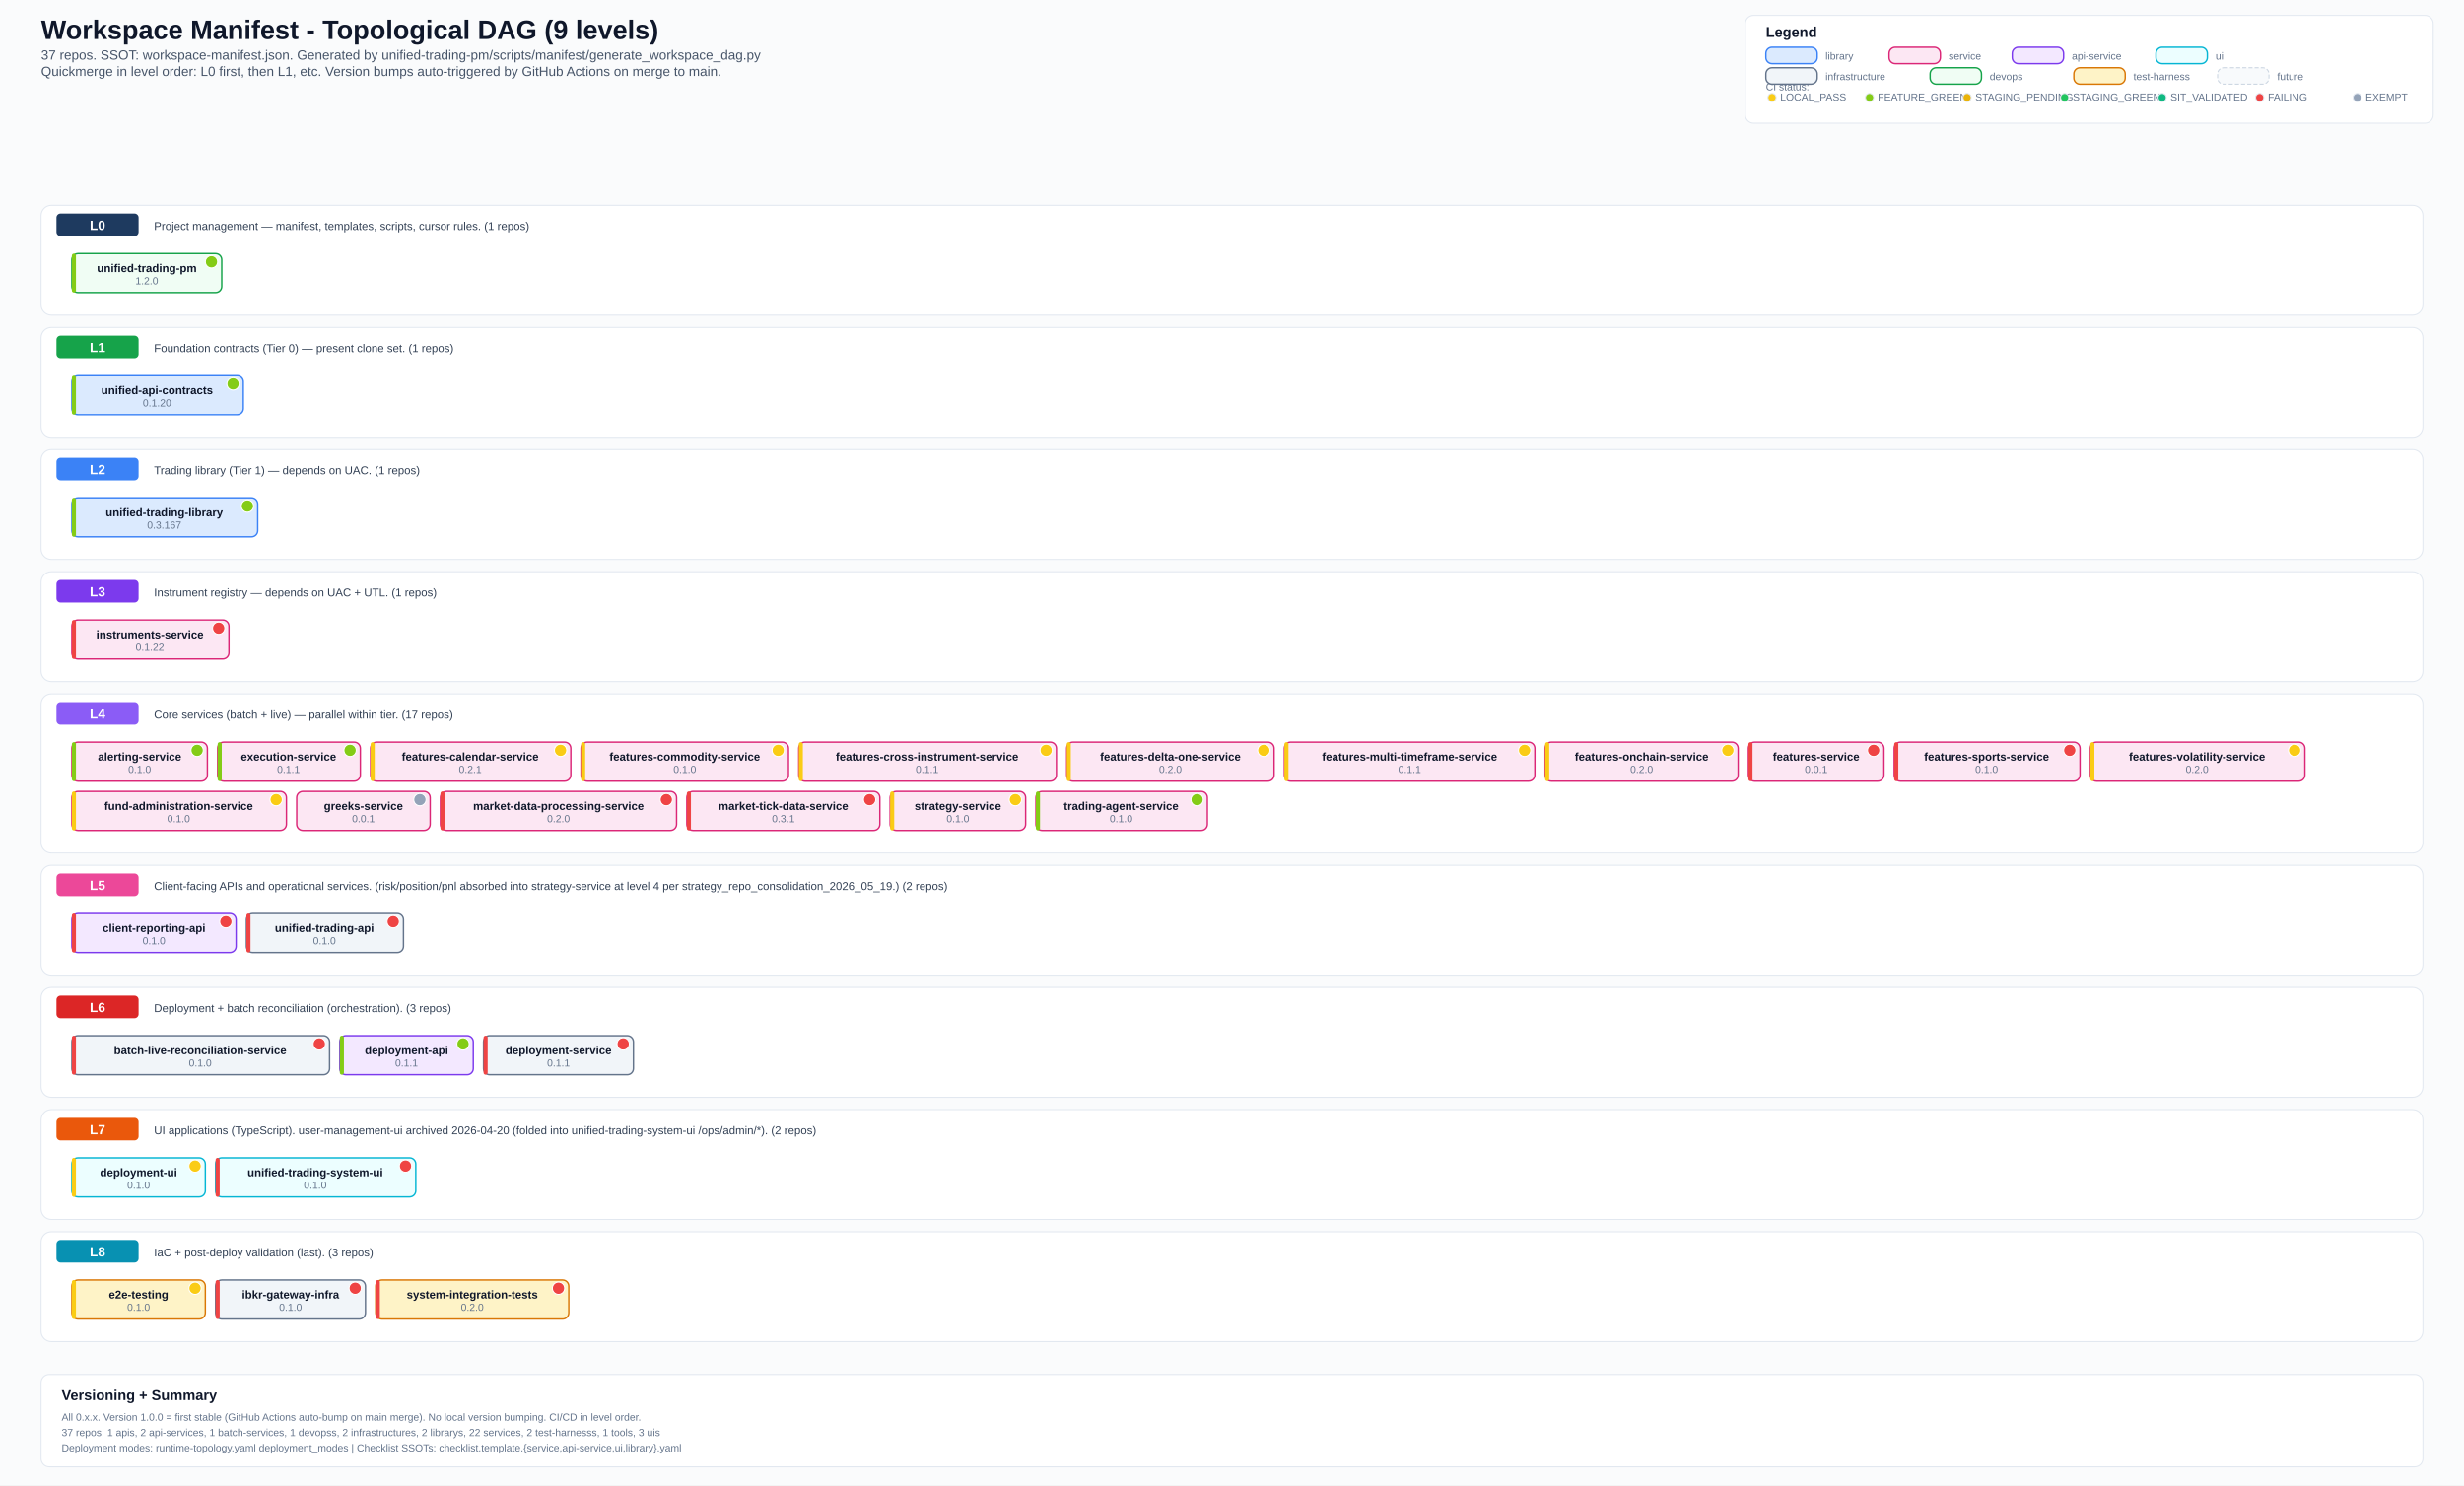
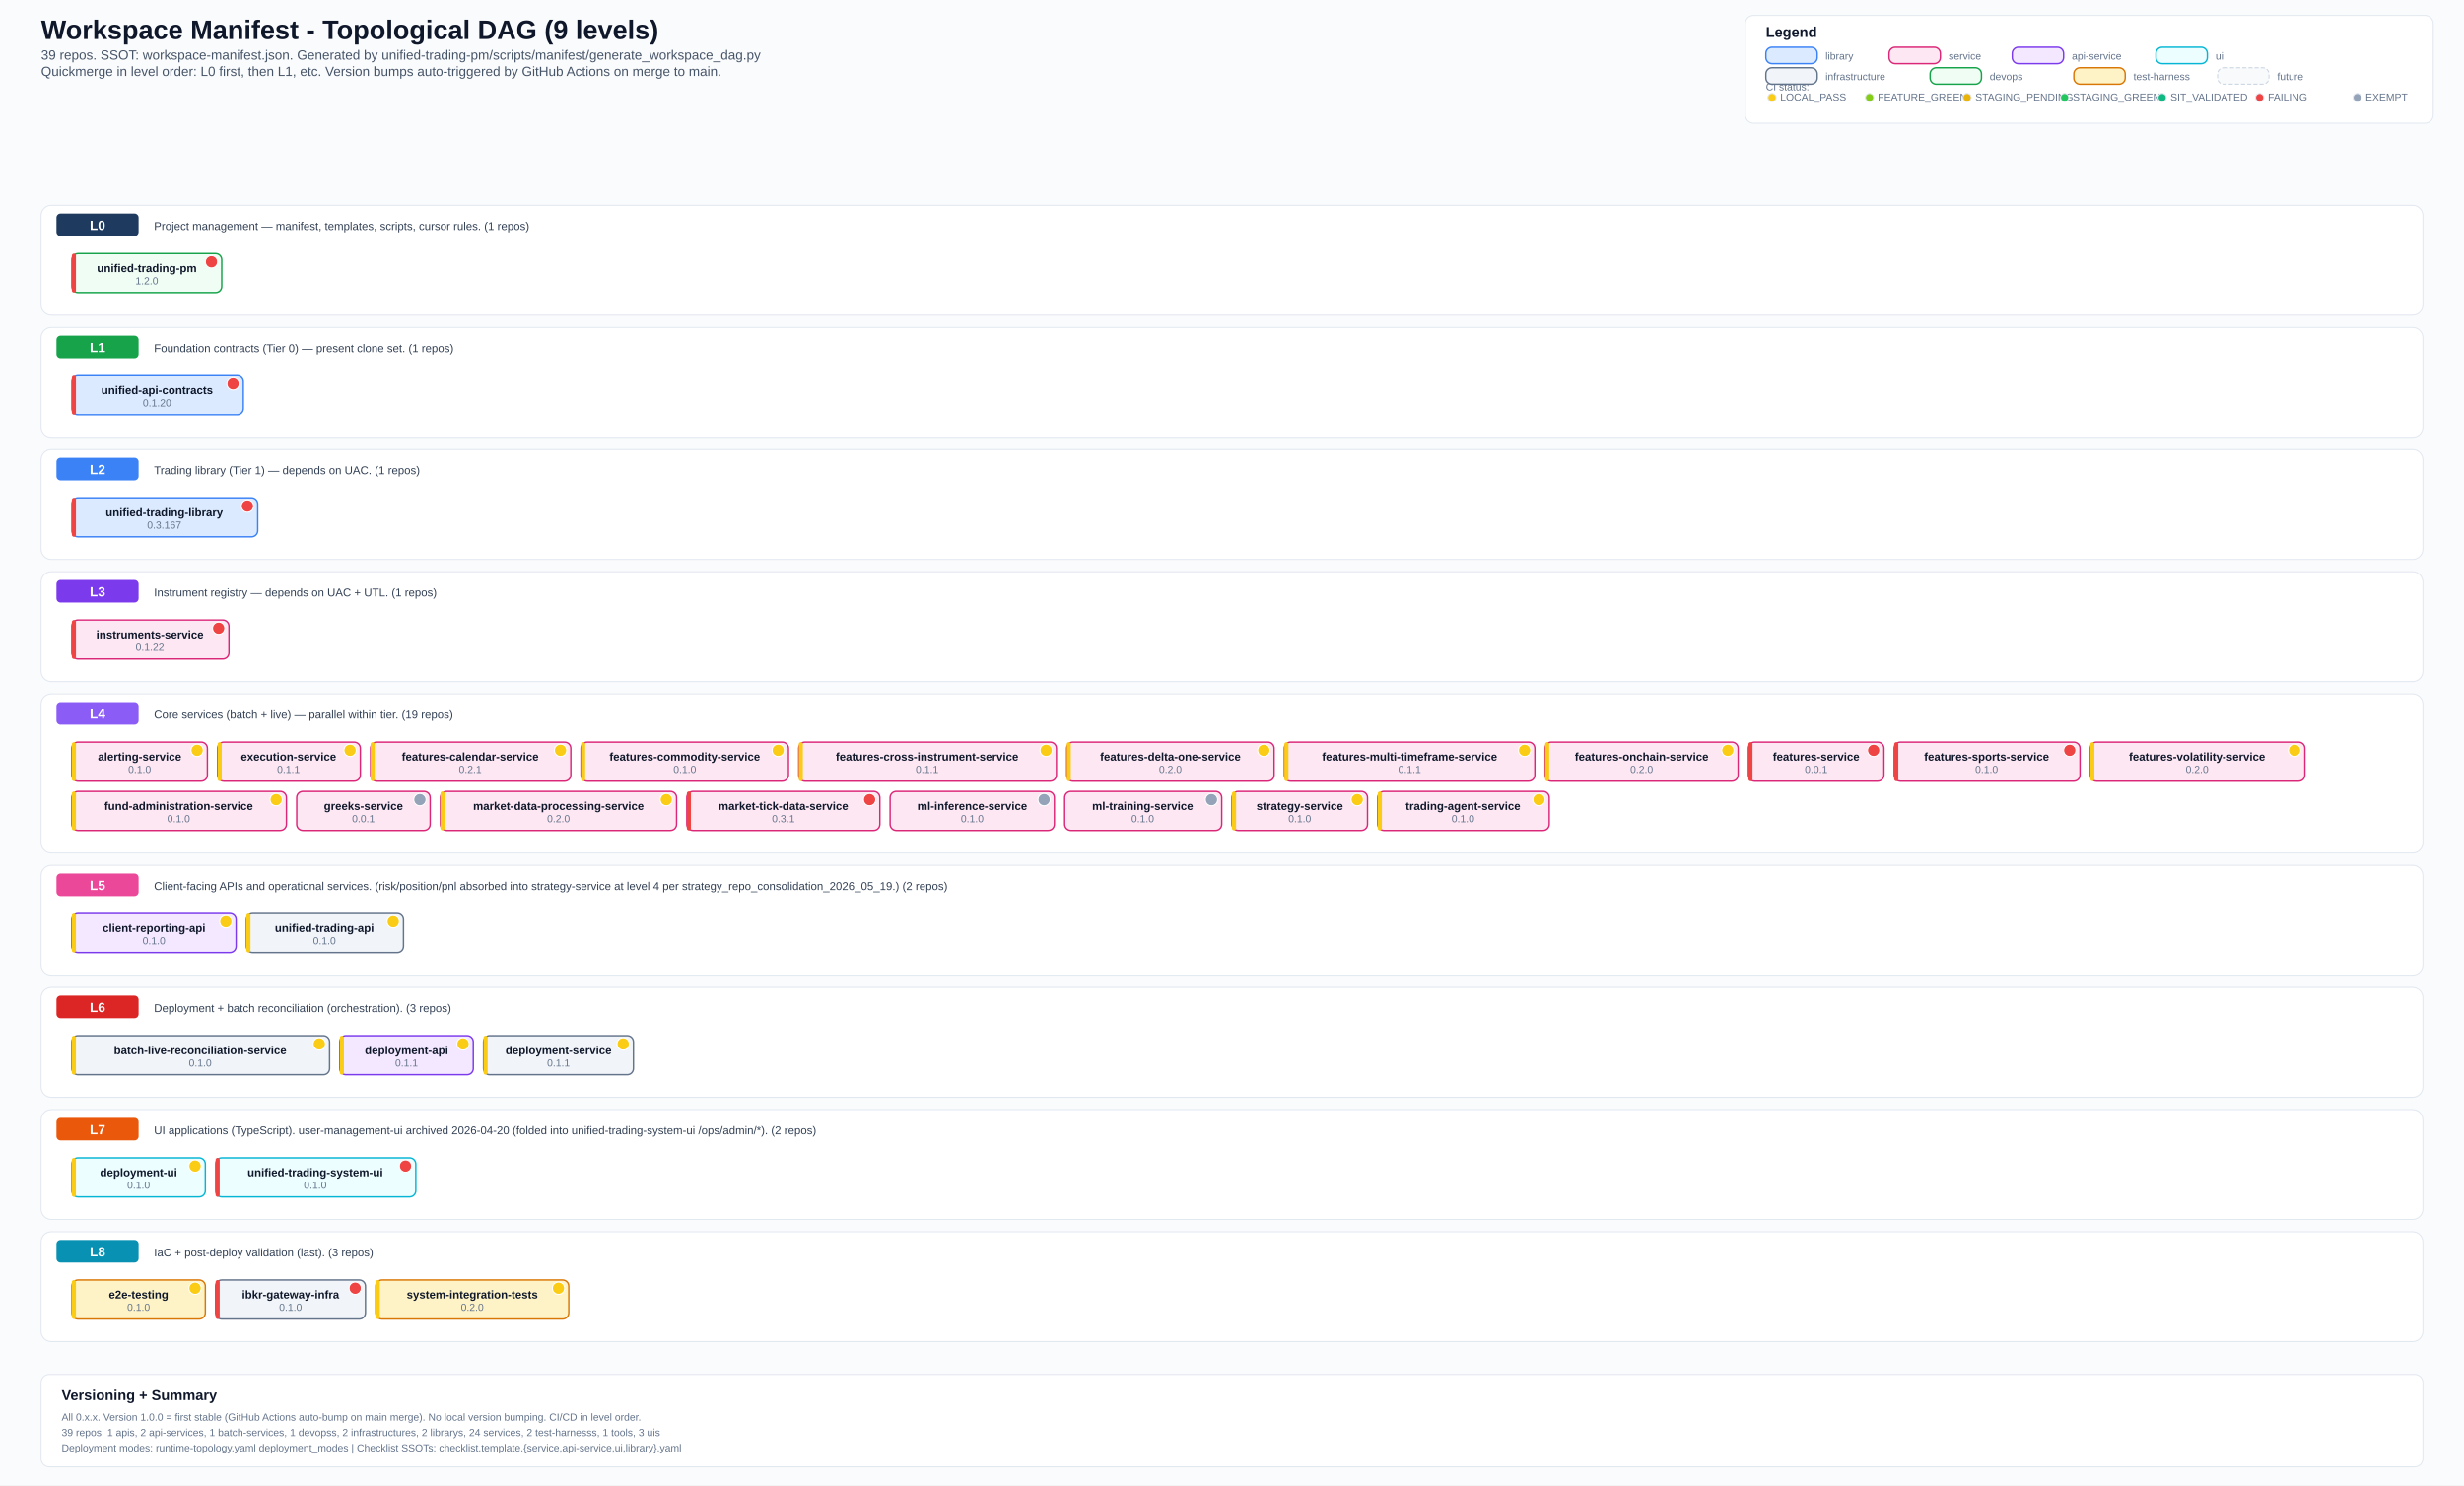
<svg xmlns="http://www.w3.org/2000/svg" width="2400" height="1447" viewBox="0 0 2400 1447">
  <defs>
    <style>
      .bg { fill: #fafbfc; }
      .title { font: 700 26px Arial, sans-serif; fill: #0f172a; }
      .subtitle { font: 500 13px Arial, sans-serif; fill: #475569; }
      .section { font: 700 14px Arial, sans-serif; fill: #0f172a; }
      .level-label { font: 700 13px Arial, sans-serif; fill: #ffffff; }
      .label { font: 600 11px Arial, sans-serif; fill: #0f172a; }
      .ver { font: 500 10px Arial, sans-serif; fill: #64748b; }
      .small { font: 500 10px Arial, sans-serif; fill: #64748b; }
      .desc { font: 500 11px Arial, sans-serif; fill: #334155; }
      .lib { fill: #dbeafe; stroke: #3b82f6; stroke-width: 1.4; rx: 6; }
      .svc { fill: #fce7f3; stroke: #db2777; stroke-width: 1.4; rx: 6; }
      .api { fill: #f3e8ff; stroke: #7c3aed; stroke-width: 1.4; rx: 6; }
      .ui-box { fill: #ecfeff; stroke: #06b6d4; stroke-width: 1.4; rx: 6; }
      .infra { fill: #f1f5f9; stroke: #64748b; stroke-width: 1.4; rx: 6; }
      .devops { fill: #f0fdf4; stroke: #16a34a; stroke-width: 1.4; rx: 6; }
      .test { fill: #fef3c7; stroke: #d97706; stroke-width: 1.4; rx: 6; }
      .future { fill: #f8fafc; stroke: #cbd5e1; stroke-width: 1; rx: 6; stroke-dasharray: 4 2; }
      .level-bg { fill: #ffffff; stroke: #e2e8f0; stroke-width: 1; rx: 10; }
      .level-badge { rx: 4; }
      .legend-box { fill: #ffffff; stroke: #e2e8f0; stroke-width: 1; rx: 8; }
  </style>
  </defs>
  <rect class="bg" x="0" y="0" width="2400" height="1447" />
  <text x="40" y="38" class="title">Workspace Manifest - Topological DAG (9 levels)</text>
-   <text x="40" y="58" class="subtitle">37 repos. SSOT: workspace-manifest.json. Generated by unified-trading-pm/scripts/manifest/generate_workspace_dag.py</text>
+   <text x="40" y="58" class="subtitle">39 repos. SSOT: workspace-manifest.json. Generated by unified-trading-pm/scripts/manifest/generate_workspace_dag.py</text>
  <text x="40" y="74" class="subtitle">Quickmerge in level order: L0 first, then L1, etc. Version bumps auto-triggered by GitHub Actions on merge to main.</text>
  <rect x="1700" y="15" width="670" height="105" class="legend-box" />
  <text x="1720" y="36" class="section">Legend</text>
  <text x="1720" y="88" class="small">CI status:</text>
  <circle cx="1726" cy="95" r="4" fill="#facc15" stroke="#e2e8f0" stroke-width="1" />
  <text x="1734" y="98" class="small">LOCAL_PASS</text>
  <circle cx="1821" cy="95" r="4" fill="#84cc16" stroke="#e2e8f0" stroke-width="1" />
  <text x="1829" y="98" class="small">FEATURE_GREEN</text>
  <circle cx="1916" cy="95" r="4" fill="#eab308" stroke="#e2e8f0" stroke-width="1" />
  <text x="1924" y="98" class="small">STAGING_PENDING</text>
  <circle cx="2011" cy="95" r="4" fill="#22c55e" stroke="#e2e8f0" stroke-width="1" />
  <text x="2019" y="98" class="small">STAGING_GREEN</text>
  <circle cx="2106" cy="95" r="4" fill="#10b981" stroke="#e2e8f0" stroke-width="1" />
  <text x="2114" y="98" class="small">SIT_VALIDATED</text>
  <circle cx="2201" cy="95" r="4" fill="#ef4444" stroke="#e2e8f0" stroke-width="1" />
  <text x="2209" y="98" class="small">FAILING</text>
  <circle cx="2296" cy="95" r="4" fill="#94a3b8" stroke="#e2e8f0" stroke-width="1" />
  <text x="2304" y="98" class="small">EXEMPT</text>
  <rect x="1720" y="46" width="50" height="16" class="lib" />
  <text x="1778" y="58" class="small">library</text>
  <rect x="1840" y="46" width="50" height="16" class="svc" />
  <text x="1898" y="58" class="small">service</text>
  <rect x="1960" y="46" width="50" height="16" class="api" />
  <text x="2018" y="58" class="small">api-service</text>
  <rect x="2100" y="46" width="50" height="16" class="ui-box" />
  <text x="2158" y="58" class="small">ui</text>
  <rect x="1720" y="66" width="50" height="16" class="infra" />
  <text x="1778" y="78" class="small">infrastructure</text>
  <rect x="1880" y="66" width="50" height="16" class="devops" />
  <text x="1938" y="78" class="small">devops</text>
  <rect x="2020" y="66" width="50" height="16" class="test" />
  <text x="2078" y="78" class="small">test-harness</text>
  <rect x="2160" y="66" width="50" height="16" class="future" />
  <text x="2218" y="78" class="small">future</text>
  <rect x="40" y="200" width="2320" height="107" class="level-bg" />
  <rect x="55" y="208" width="80" height="22" fill="#1e3a5f" class="level-badge" />
  <text x="95" y="224" text-anchor="middle" class="level-label">L0</text>
  <text x="150" y="224" class="desc">Project management — manifest, templates, scripts, cursor rules. (1 repos)</text>
  <rect x="70" y="247" width="146" height="38" class="devops" />
-   <rect x="70" y="247" width="4" height="38" fill="#84cc16" rx="2" />
+   <rect x="70" y="247" width="4" height="38" fill="#ef4444" rx="2" />
  <text x="143" y="265" text-anchor="middle" class="label">unified-trading-pm</text>
-   <circle cx="206" cy="255" r="6" fill="#84cc16" stroke="#fff" stroke-width="1" />
+   <circle cx="206" cy="255" r="6" fill="#ef4444" stroke="#fff" stroke-width="1" />
  <text x="143" y="277" text-anchor="middle" class="ver">1.2.0</text>
  <rect x="40" y="319" width="2320" height="107" class="level-bg" />
  <rect x="55" y="327" width="80" height="22" fill="#16a34a" class="level-badge" />
  <text x="95" y="343" text-anchor="middle" class="level-label">L1</text>
  <text x="150" y="343" class="desc">Foundation contracts (Tier 0) — present clone set. (1 repos)</text>
  <rect x="70" y="366" width="167" height="38" class="lib" />
-   <rect x="70" y="366" width="4" height="38" fill="#84cc16" rx="2" />
+   <rect x="70" y="366" width="4" height="38" fill="#ef4444" rx="2" />
  <text x="153" y="384" text-anchor="middle" class="label">unified-api-contracts</text>
-   <circle cx="227" cy="374" r="6" fill="#84cc16" stroke="#fff" stroke-width="1" />
+   <circle cx="227" cy="374" r="6" fill="#ef4444" stroke="#fff" stroke-width="1" />
  <text x="153" y="396" text-anchor="middle" class="ver">0.1.20</text>
  <rect x="40" y="438" width="2320" height="107" class="level-bg" />
  <rect x="55" y="446" width="80" height="22" fill="#3b82f6" class="level-badge" />
  <text x="95" y="462" text-anchor="middle" class="level-label">L2</text>
  <text x="150" y="462" class="desc">Trading library (Tier 1) — depends on UAC. (1 repos)</text>
  <rect x="70" y="485" width="181" height="38" class="lib" />
-   <rect x="70" y="485" width="4" height="38" fill="#84cc16" rx="2" />
+   <rect x="70" y="485" width="4" height="38" fill="#ef4444" rx="2" />
  <text x="160" y="503" text-anchor="middle" class="label">unified-trading-library</text>
-   <circle cx="241" cy="493" r="6" fill="#84cc16" stroke="#fff" stroke-width="1" />
+   <circle cx="241" cy="493" r="6" fill="#ef4444" stroke="#fff" stroke-width="1" />
  <text x="160" y="515" text-anchor="middle" class="ver">0.3.167</text>
  <rect x="40" y="557" width="2320" height="107" class="level-bg" />
  <rect x="55" y="565" width="80" height="22" fill="#7c3aed" class="level-badge" />
  <text x="95" y="581" text-anchor="middle" class="level-label">L3</text>
  <text x="150" y="581" class="desc">Instrument registry — depends on UAC + UTL. (1 repos)</text>
  <rect x="70" y="604" width="153" height="38" class="svc" />
  <rect x="70" y="604" width="4" height="38" fill="#ef4444" rx="2" />
  <text x="146" y="622" text-anchor="middle" class="label">instruments-service</text>
  <circle cx="213" cy="612" r="6" fill="#ef4444" stroke="#fff" stroke-width="1" />
  <text x="146" y="634" text-anchor="middle" class="ver">0.1.22</text>
  <rect x="40" y="676" width="2320" height="155" class="level-bg" />
  <rect x="55" y="684" width="80" height="22" fill="#8b5cf6" class="level-badge" />
  <text x="95" y="700" text-anchor="middle" class="level-label">L4</text>
-   <text x="150" y="700" class="desc">Core services (batch + live) — parallel within tier. (17 repos)</text>
+   <text x="150" y="700" class="desc">Core services (batch + live) — parallel within tier. (19 repos)</text>
  <rect x="70" y="723" width="132" height="38" class="svc" />
-   <rect x="70" y="723" width="4" height="38" fill="#84cc16" rx="2" />
+   <rect x="70" y="723" width="4" height="38" fill="#facc15" rx="2" />
  <text x="136" y="741" text-anchor="middle" class="label">alerting-service</text>
-   <circle cx="192" cy="731" r="6" fill="#84cc16" stroke="#fff" stroke-width="1" />
+   <circle cx="192" cy="731" r="6" fill="#facc15" stroke="#fff" stroke-width="1" />
  <text x="136" y="753" text-anchor="middle" class="ver">0.1.0</text>
  <rect x="212" y="723" width="139" height="38" class="svc" />
-   <rect x="212" y="723" width="4" height="38" fill="#84cc16" rx="2" />
+   <rect x="212" y="723" width="4" height="38" fill="#facc15" rx="2" />
  <text x="281" y="741" text-anchor="middle" class="label">execution-service</text>
-   <circle cx="341" cy="731" r="6" fill="#84cc16" stroke="#fff" stroke-width="1" />
+   <circle cx="341" cy="731" r="6" fill="#facc15" stroke="#fff" stroke-width="1" />
  <text x="281" y="753" text-anchor="middle" class="ver">0.1.1</text>
  <rect x="361" y="723" width="195" height="38" class="svc" />
  <rect x="361" y="723" width="4" height="38" fill="#facc15" rx="2" />
  <text x="458" y="741" text-anchor="middle" class="label">features-calendar-service</text>
  <circle cx="546" cy="731" r="6" fill="#facc15" stroke="#fff" stroke-width="1" />
  <text x="458" y="753" text-anchor="middle" class="ver">0.2.1</text>
  <rect x="566" y="723" width="202" height="38" class="svc" />
  <rect x="566" y="723" width="4" height="38" fill="#facc15" rx="2" />
  <text x="667" y="741" text-anchor="middle" class="label">features-commodity-service</text>
  <circle cx="758" cy="731" r="6" fill="#facc15" stroke="#fff" stroke-width="1" />
  <text x="667" y="753" text-anchor="middle" class="ver">0.1.0</text>
  <rect x="778" y="723" width="251" height="38" class="svc" />
  <rect x="778" y="723" width="4" height="38" fill="#facc15" rx="2" />
  <text x="903" y="741" text-anchor="middle" class="label">features-cross-instrument-service</text>
  <circle cx="1019" cy="731" r="6" fill="#facc15" stroke="#fff" stroke-width="1" />
  <text x="903" y="753" text-anchor="middle" class="ver">0.1.1</text>
  <rect x="1039" y="723" width="202" height="38" class="svc" />
  <rect x="1039" y="723" width="4" height="38" fill="#facc15" rx="2" />
  <text x="1140" y="741" text-anchor="middle" class="label">features-delta-one-service</text>
  <circle cx="1231" cy="731" r="6" fill="#facc15" stroke="#fff" stroke-width="1" />
  <text x="1140" y="753" text-anchor="middle" class="ver">0.2.0</text>
  <rect x="1251" y="723" width="244" height="38" class="svc" />
  <rect x="1251" y="723" width="4" height="38" fill="#facc15" rx="2" />
  <text x="1373" y="741" text-anchor="middle" class="label">features-multi-timeframe-service</text>
  <circle cx="1485" cy="731" r="6" fill="#facc15" stroke="#fff" stroke-width="1" />
  <text x="1373" y="753" text-anchor="middle" class="ver">0.1.1</text>
  <rect x="1505" y="723" width="188" height="38" class="svc" />
  <rect x="1505" y="723" width="4" height="38" fill="#facc15" rx="2" />
  <text x="1599" y="741" text-anchor="middle" class="label">features-onchain-service</text>
  <circle cx="1683" cy="731" r="6" fill="#facc15" stroke="#fff" stroke-width="1" />
  <text x="1599" y="753" text-anchor="middle" class="ver">0.2.0</text>
  <rect x="1703" y="723" width="132" height="38" class="svc" />
  <rect x="1703" y="723" width="4" height="38" fill="#ef4444" rx="2" />
  <text x="1769" y="741" text-anchor="middle" class="label">features-service</text>
  <circle cx="1825" cy="731" r="6" fill="#ef4444" stroke="#fff" stroke-width="1" />
  <text x="1769" y="753" text-anchor="middle" class="ver">0.0.1</text>
  <rect x="1845" y="723" width="181" height="38" class="svc" />
  <rect x="1845" y="723" width="4" height="38" fill="#ef4444" rx="2" />
  <text x="1935" y="741" text-anchor="middle" class="label">features-sports-service</text>
  <circle cx="2016" cy="731" r="6" fill="#ef4444" stroke="#fff" stroke-width="1" />
  <text x="1935" y="753" text-anchor="middle" class="ver">0.1.0</text>
  <rect x="2036" y="723" width="209" height="38" class="svc" />
  <rect x="2036" y="723" width="4" height="38" fill="#facc15" rx="2" />
  <text x="2140" y="741" text-anchor="middle" class="label">features-volatility-service</text>
  <circle cx="2235" cy="731" r="6" fill="#facc15" stroke="#fff" stroke-width="1" />
  <text x="2140" y="753" text-anchor="middle" class="ver">0.2.0</text>
  <rect x="70" y="771" width="209" height="38" class="svc" />
  <rect x="70" y="771" width="4" height="38" fill="#facc15" rx="2" />
  <text x="174" y="789" text-anchor="middle" class="label">fund-administration-service</text>
  <circle cx="269" cy="779" r="6" fill="#facc15" stroke="#fff" stroke-width="1" />
  <text x="174" y="801" text-anchor="middle" class="ver">0.1.0</text>
  <rect x="289" y="771" width="130" height="38" class="svc" />
  <text x="354" y="789" text-anchor="middle" class="label">greeks-service</text>
  <circle cx="409" cy="779" r="6" fill="#94a3b8" stroke="#fff" stroke-width="1" />
  <text x="354" y="801" text-anchor="middle" class="ver">0.0.1</text>
  <rect x="429" y="771" width="230" height="38" class="svc" />
-   <rect x="429" y="771" width="4" height="38" fill="#ef4444" rx="2" />
+   <rect x="429" y="771" width="4" height="38" fill="#facc15" rx="2" />
  <text x="544" y="789" text-anchor="middle" class="label">market-data-processing-service</text>
-   <circle cx="649" cy="779" r="6" fill="#ef4444" stroke="#fff" stroke-width="1" />
+   <circle cx="649" cy="779" r="6" fill="#facc15" stroke="#fff" stroke-width="1" />
  <text x="544" y="801" text-anchor="middle" class="ver">0.2.0</text>
  <rect x="669" y="771" width="188" height="38" class="svc" />
  <rect x="669" y="771" width="4" height="38" fill="#ef4444" rx="2" />
  <text x="763" y="789" text-anchor="middle" class="label">market-tick-data-service</text>
  <circle cx="847" cy="779" r="6" fill="#ef4444" stroke="#fff" stroke-width="1" />
  <text x="763" y="801" text-anchor="middle" class="ver">0.3.1</text>
-   <rect x="867" y="771" width="132" height="38" class="svc" />
-   <rect x="867" y="771" width="4" height="38" fill="#facc15" rx="2" />
-   <text x="933" y="789" text-anchor="middle" class="label">strategy-service</text>
-   <circle cx="989" cy="779" r="6" fill="#facc15" stroke="#fff" stroke-width="1" />
-   <text x="933" y="801" text-anchor="middle" class="ver">0.1.0</text>
-   <rect x="1009" y="771" width="167" height="38" class="svc" />
-   <rect x="1009" y="771" width="4" height="38" fill="#84cc16" rx="2" />
-   <text x="1092" y="789" text-anchor="middle" class="label">trading-agent-service</text>
-   <circle cx="1166" cy="779" r="6" fill="#84cc16" stroke="#fff" stroke-width="1" />
-   <text x="1092" y="801" text-anchor="middle" class="ver">0.1.0</text>
+   <rect x="867" y="771" width="160" height="38" class="svc" />
+   <text x="947" y="789" text-anchor="middle" class="label">ml-inference-service</text>
+   <circle cx="1017" cy="779" r="6" fill="#94a3b8" stroke="#fff" stroke-width="1" />
+   <text x="947" y="801" text-anchor="middle" class="ver">0.1.0</text>
+   <rect x="1037" y="771" width="153" height="38" class="svc" />
+   <text x="1113" y="789" text-anchor="middle" class="label">ml-training-service</text>
+   <circle cx="1180" cy="779" r="6" fill="#94a3b8" stroke="#fff" stroke-width="1" />
+   <text x="1113" y="801" text-anchor="middle" class="ver">0.1.0</text>
+   <rect x="1200" y="771" width="132" height="38" class="svc" />
+   <rect x="1200" y="771" width="4" height="38" fill="#facc15" rx="2" />
+   <text x="1266" y="789" text-anchor="middle" class="label">strategy-service</text>
+   <circle cx="1322" cy="779" r="6" fill="#facc15" stroke="#fff" stroke-width="1" />
+   <text x="1266" y="801" text-anchor="middle" class="ver">0.1.0</text>
+   <rect x="1342" y="771" width="167" height="38" class="svc" />
+   <rect x="1342" y="771" width="4" height="38" fill="#facc15" rx="2" />
+   <text x="1425" y="789" text-anchor="middle" class="label">trading-agent-service</text>
+   <circle cx="1499" cy="779" r="6" fill="#facc15" stroke="#fff" stroke-width="1" />
+   <text x="1425" y="801" text-anchor="middle" class="ver">0.1.0</text>
  <rect x="40" y="843" width="2320" height="107" class="level-bg" />
  <rect x="55" y="851" width="80" height="22" fill="#ec4899" class="level-badge" />
  <text x="95" y="867" text-anchor="middle" class="level-label">L5</text>
  <text x="150" y="867" class="desc">Client-facing APIs and operational services. (risk/position/pnl absorbed into strategy-service at level 4 per strategy_repo_consolidation_2026_05_19.) (2 repos)</text>
  <rect x="70" y="890" width="160" height="38" class="api" />
-   <rect x="70" y="890" width="4" height="38" fill="#ef4444" rx="2" />
+   <rect x="70" y="890" width="4" height="38" fill="#facc15" rx="2" />
  <text x="150" y="908" text-anchor="middle" class="label">client-reporting-api</text>
-   <circle cx="220" cy="898" r="6" fill="#ef4444" stroke="#fff" stroke-width="1" />
+   <circle cx="220" cy="898" r="6" fill="#facc15" stroke="#fff" stroke-width="1" />
  <text x="150" y="920" text-anchor="middle" class="ver">0.1.0</text>
  <rect x="240" y="890" width="153" height="38" class="infra" />
-   <rect x="240" y="890" width="4" height="38" fill="#ef4444" rx="2" />
+   <rect x="240" y="890" width="4" height="38" fill="#facc15" rx="2" />
  <text x="316" y="908" text-anchor="middle" class="label">unified-trading-api</text>
-   <circle cx="383" cy="898" r="6" fill="#ef4444" stroke="#fff" stroke-width="1" />
+   <circle cx="383" cy="898" r="6" fill="#facc15" stroke="#fff" stroke-width="1" />
  <text x="316" y="920" text-anchor="middle" class="ver">0.1.0</text>
  <rect x="40" y="962" width="2320" height="107" class="level-bg" />
  <rect x="55" y="970" width="80" height="22" fill="#dc2626" class="level-badge" />
  <text x="95" y="986" text-anchor="middle" class="level-label">L6</text>
  <text x="150" y="986" class="desc">Deployment + batch reconciliation (orchestration). (3 repos)</text>
  <rect x="70" y="1009" width="251" height="38" class="infra" />
-   <rect x="70" y="1009" width="4" height="38" fill="#ef4444" rx="2" />
+   <rect x="70" y="1009" width="4" height="38" fill="#facc15" rx="2" />
  <text x="195" y="1027" text-anchor="middle" class="label">batch-live-reconciliation-service</text>
-   <circle cx="311" cy="1017" r="6" fill="#ef4444" stroke="#fff" stroke-width="1" />
+   <circle cx="311" cy="1017" r="6" fill="#facc15" stroke="#fff" stroke-width="1" />
  <text x="195" y="1039" text-anchor="middle" class="ver">0.1.0</text>
  <rect x="331" y="1009" width="130" height="38" class="api" />
-   <rect x="331" y="1009" width="4" height="38" fill="#84cc16" rx="2" />
+   <rect x="331" y="1009" width="4" height="38" fill="#facc15" rx="2" />
  <text x="396" y="1027" text-anchor="middle" class="label">deployment-api</text>
-   <circle cx="451" cy="1017" r="6" fill="#84cc16" stroke="#fff" stroke-width="1" />
+   <circle cx="451" cy="1017" r="6" fill="#facc15" stroke="#fff" stroke-width="1" />
  <text x="396" y="1039" text-anchor="middle" class="ver">0.1.1</text>
  <rect x="471" y="1009" width="146" height="38" class="infra" />
-   <rect x="471" y="1009" width="4" height="38" fill="#ef4444" rx="2" />
+   <rect x="471" y="1009" width="4" height="38" fill="#facc15" rx="2" />
  <text x="544" y="1027" text-anchor="middle" class="label">deployment-service</text>
-   <circle cx="607" cy="1017" r="6" fill="#ef4444" stroke="#fff" stroke-width="1" />
+   <circle cx="607" cy="1017" r="6" fill="#facc15" stroke="#fff" stroke-width="1" />
  <text x="544" y="1039" text-anchor="middle" class="ver">0.1.1</text>
  <rect x="40" y="1081" width="2320" height="107" class="level-bg" />
  <rect x="55" y="1089" width="80" height="22" fill="#ea580c" class="level-badge" />
  <text x="95" y="1105" text-anchor="middle" class="level-label">L7</text>
  <text x="150" y="1105" class="desc">UI applications (TypeScript). user-management-ui archived 2026-04-20 (folded into unified-trading-system-ui /ops/admin/*). (2 repos)</text>
  <rect x="70" y="1128" width="130" height="38" class="ui-box" />
  <rect x="70" y="1128" width="4" height="38" fill="#facc15" rx="2" />
  <text x="135" y="1146" text-anchor="middle" class="label">deployment-ui</text>
  <circle cx="190" cy="1136" r="6" fill="#facc15" stroke="#fff" stroke-width="1" />
  <text x="135" y="1158" text-anchor="middle" class="ver">0.1.0</text>
  <rect x="210" y="1128" width="195" height="38" class="ui-box" />
  <rect x="210" y="1128" width="4" height="38" fill="#ef4444" rx="2" />
  <text x="307" y="1146" text-anchor="middle" class="label">unified-trading-system-ui</text>
  <circle cx="395" cy="1136" r="6" fill="#ef4444" stroke="#fff" stroke-width="1" />
  <text x="307" y="1158" text-anchor="middle" class="ver">0.1.0</text>
  <rect x="40" y="1200" width="2320" height="107" class="level-bg" />
  <rect x="55" y="1208" width="80" height="22" fill="#0891b2" class="level-badge" />
  <text x="95" y="1224" text-anchor="middle" class="level-label">L8</text>
  <text x="150" y="1224" class="desc">IaC + post-deploy validation (last). (3 repos)</text>
  <rect x="70" y="1247" width="130" height="38" class="test" />
  <rect x="70" y="1247" width="4" height="38" fill="#facc15" rx="2" />
  <text x="135" y="1265" text-anchor="middle" class="label">e2e-testing</text>
  <circle cx="190" cy="1255" r="6" fill="#facc15" stroke="#fff" stroke-width="1" />
  <text x="135" y="1277" text-anchor="middle" class="ver">0.1.0</text>
  <rect x="210" y="1247" width="146" height="38" class="infra" />
  <rect x="210" y="1247" width="4" height="38" fill="#ef4444" rx="2" />
  <text x="283" y="1265" text-anchor="middle" class="label">ibkr-gateway-infra</text>
  <circle cx="346" cy="1255" r="6" fill="#ef4444" stroke="#fff" stroke-width="1" />
  <text x="283" y="1277" text-anchor="middle" class="ver">0.1.0</text>
  <rect x="366" y="1247" width="188" height="38" class="test" />
-   <rect x="366" y="1247" width="4" height="38" fill="#ef4444" rx="2" />
+   <rect x="366" y="1247" width="4" height="38" fill="#facc15" rx="2" />
  <text x="460" y="1265" text-anchor="middle" class="label">system-integration-tests</text>
-   <circle cx="544" cy="1255" r="6" fill="#ef4444" stroke="#fff" stroke-width="1" />
+   <circle cx="544" cy="1255" r="6" fill="#facc15" stroke="#fff" stroke-width="1" />
  <text x="460" y="1277" text-anchor="middle" class="ver">0.2.0</text>
  <rect x="40" y="1339" width="2320" height="90" fill="#ffffff" stroke="#e2e8f0" stroke-width="1" rx="8" />
  <text x="60" y="1364" class="section">Versioning + Summary</text>
  <text x="60" y="1384" class="small">All 0.x.x. Version 1.0.0 = first stable (GitHub Actions auto-bump on main merge). No local version bumping. CI/CD in level order.</text>
-   <text x="60" y="1399" class="small">37 repos: 1 apis, 2 api-services, 1 batch-services, 1 devopss, 2 infrastructures, 2 librarys, 22 services, 2 test-harnesss, 1 tools, 3 uis</text>
+   <text x="60" y="1399" class="small">39 repos: 1 apis, 2 api-services, 1 batch-services, 1 devopss, 2 infrastructures, 2 librarys, 24 services, 2 test-harnesss, 1 tools, 3 uis</text>
  <text x="60" y="1414" class="small">Deployment modes: runtime-topology.yaml deployment_modes | Checklist SSOTs: checklist.template.{service,api-service,ui,library}.yaml</text>
</svg>
